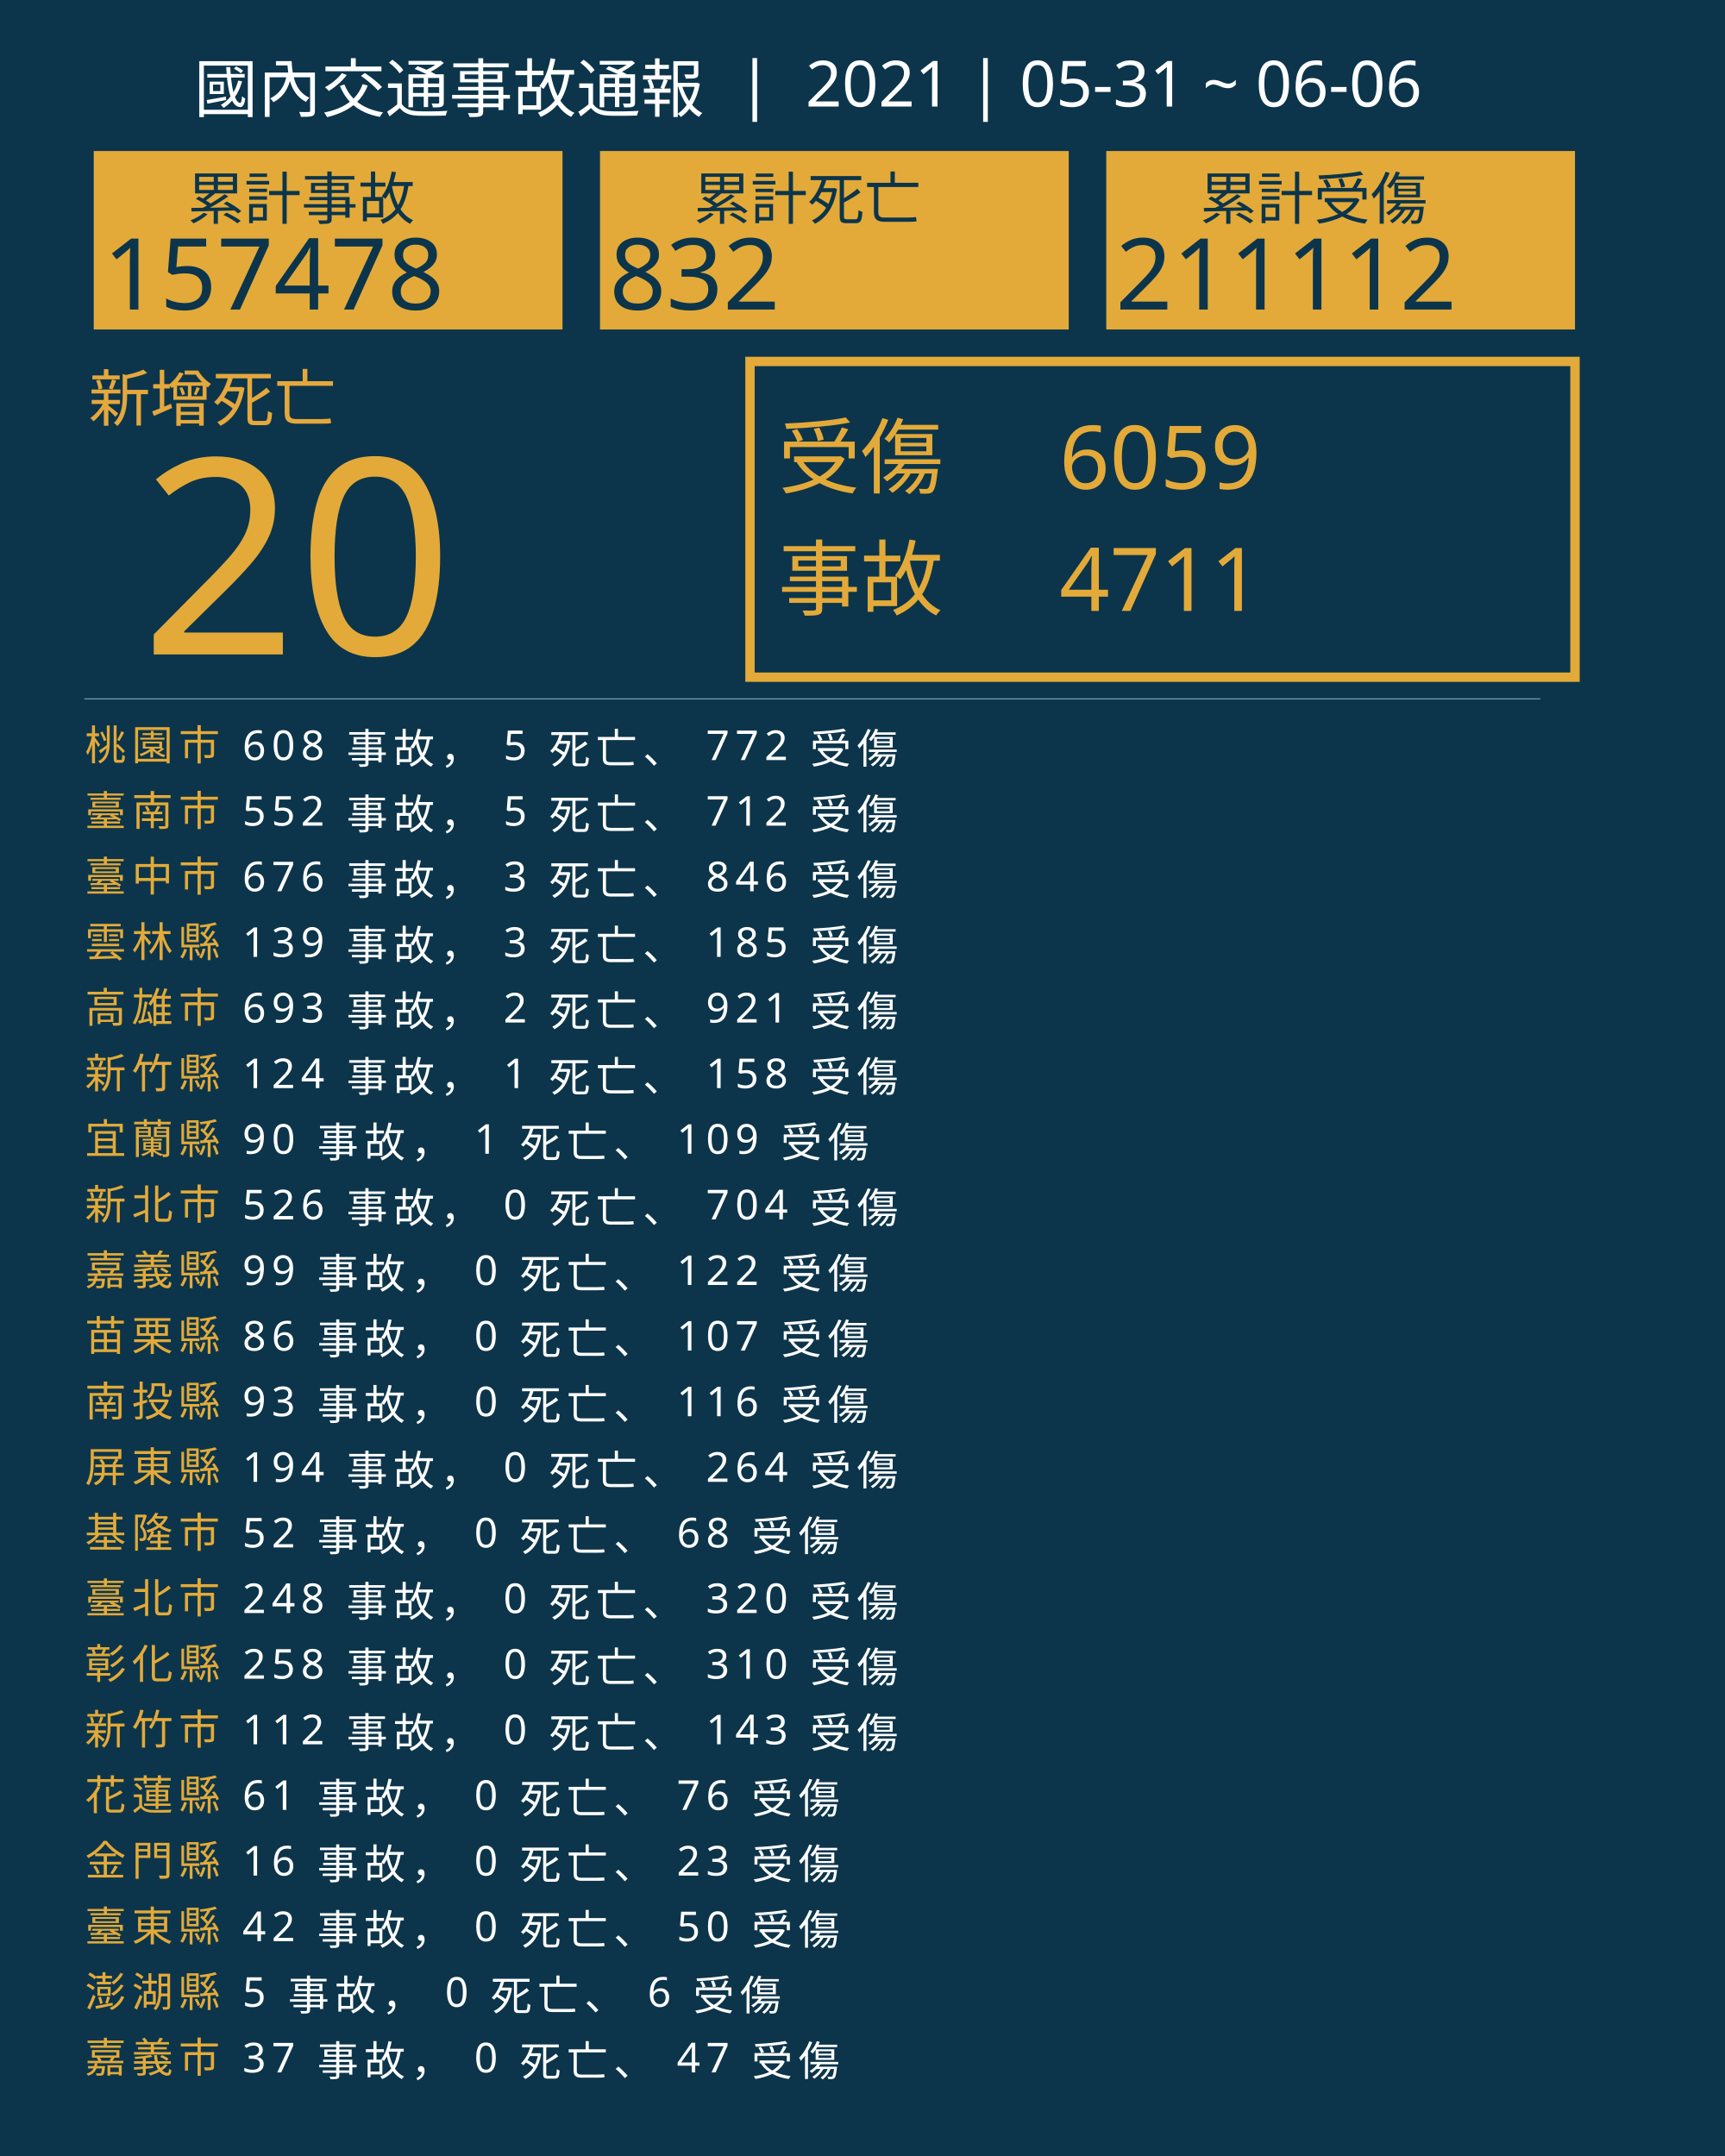
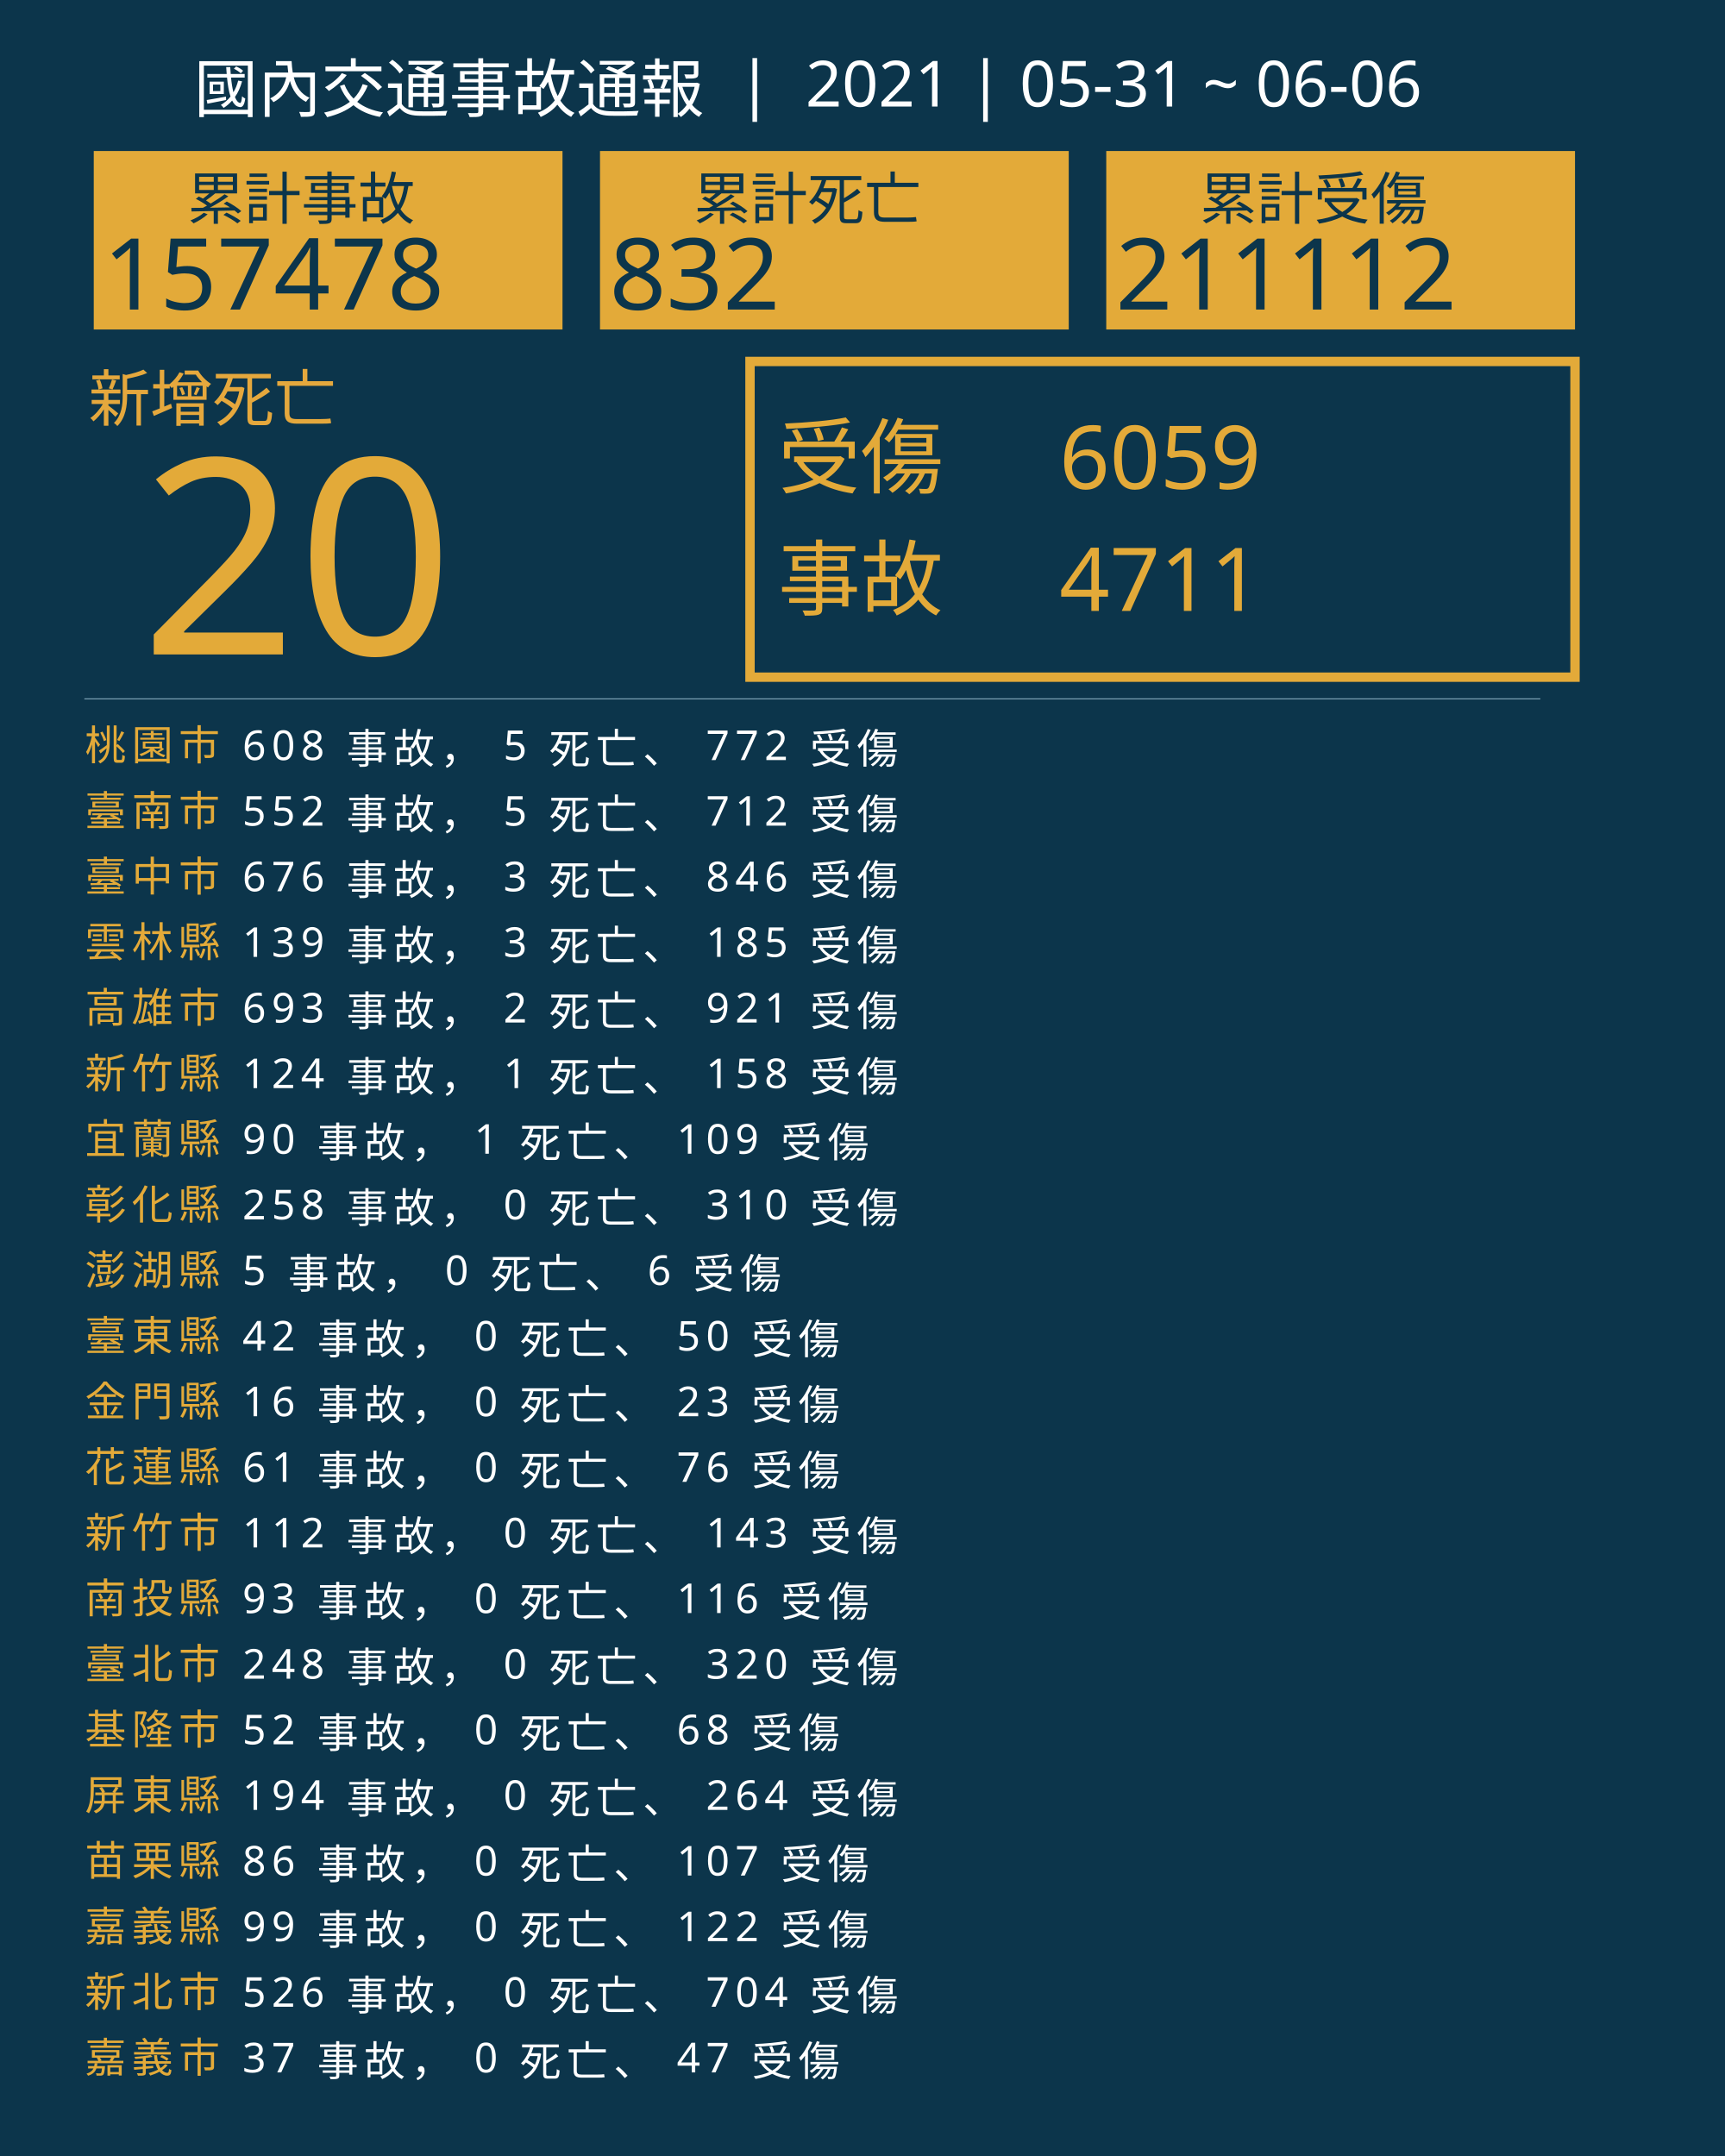
<svg xmlns="http://www.w3.org/2000/svg" version="1.1" id="圖層_1" x="0px" y="0px" viewBox="0 0 1840 2300" style="enable-background:new 0 0 1840 2300;" xml:space="preserve">
  <style type="text/css">
	.st0{fill:#0C354B;}
	.st1{fill:#E5A83D;}
	.st2{font-family:'NotoSansCJKtc-Bold-B5pc-H';}
	.st3{font-size:66px;}
	.st4{fill:#E3AA39;}
	.st5{font-family:'Arial-BoldMT';}
	.st6{font-size:291.776px;}
	.st7{fill:none;stroke:#E3AA39;stroke-miterlimit:10;stroke-width:10;}
	.st8{font-family:'NotoSansCJKtc-Light-B5pc-H';}
	.st9{font-size:88px;}
	.st10{font-family:'NotoSansCJKtc-Medium-B5pc-H';}
	.st11{font-size:94px;}
	.st12{fill:none;stroke:#8AAFC1;stroke-miterlimit:10;}
	.st13{font-size:60.649px;}
	.st14{font-size:106px;}
	.st15{fill:none;}
	.st16{font-size:44px;}
	.st17{letter-spacing:6;}
	.st18{fill:#FFFFFF;}
	.st19{letter-spacing:1;}
	.st20{font-size:68px;}
</style>
  <rect class="st0" width="1840" height="2300" />
  <text transform="matrix(1 0 0 1 94.5001 449.017)" class="st1 st2 st3">新增死亡</text>
  <g>
    <text transform="matrix(1 0 0 1 150 698.1412)" class="st4 st5 st6">20</text>
  </g>
  <g>
    <rect x="800" y="385.6" class="st7" width="880" height="336.8" />
    <g>
      <text transform="matrix(1 0 0 1 830 519.593)" class="st4 st8 st9">受傷</text>
      <text transform="matrix(1 0 0 1 1130 521.5084)" class="st4 st10 st11">6059</text>
      <text transform="matrix(1 0 0 1 1130 651.7274)" class="st4 st10 st11">4711</text>
      <text transform="matrix(1 0 0 1 830 649.4965)" class="st4 st8 st9">事故</text>
    </g>
  </g>
  <line class="st12" x1="90" y1="745.5" x2="1643" y2="745.5" />
  <g>
    <g>
      <rect x="100" y="161.1" class="st4" width="500" height="190.4" />
      <g>
        <text transform="matrix(1 0 0 1 200 233.9079)" class="st0 st10 st13">累計事故</text>
        <g>
          <text transform="matrix(1 0 0 1 110 330.2121)" class="st0 st5 st14">157478</text>
        </g>
      </g>
    </g>
    <g>
      <rect x="640" y="161.1" class="st4" width="500" height="190.4" />
      <g>
        <text transform="matrix(1 0 0 1 740 233.908)" class="st0 st10 st13">累計死亡</text>
        <g>
          <text transform="matrix(1 0 0 1 650 330.2122)" class="st0 st5 st14">832</text>
        </g>
      </g>
    </g>
    <g>
      <rect x="1180" y="161.1" class="st4" width="500" height="190.4" />
      <g>
        <text transform="matrix(1 0 0 1 1280 233.908)" class="st0 st10 st13">累計受傷</text>
        <g>
          <text transform="matrix(1 0 0 1 1190 330.2122)" class="st0 st5 st14">211112</text>
        </g>
      </g>
    </g>
  </g>
  <rect x="90.6" y="772.1" class="st15" width="1141.8" height="314.8" />
  <text transform="matrix(1 0 0 1 90.5591 810.7965)">
    <tspan x="0" y="0" class="st4 st10 st16 st17">桃園市</tspan>
    <tspan x="150.6" y="0" class="st18 st10 st16 st17"> 608 事故， 5 死亡、 772 受傷</tspan>
    <tspan x="0" y="70" class="st4 st10 st16 st17">臺南市</tspan>
    <tspan x="150.6" y="70" class="st18 st10 st16 st17"> 552 事故， 5 死亡、 712 受傷</tspan>
    <tspan x="0" y="140" class="st4 st10 st16 st17">臺中市</tspan>
    <tspan x="150.6" y="140" class="st18 st10 st16 st17"> 676 事故， 3 死亡、 846 受傷</tspan>
    <tspan x="0" y="210" class="st4 st10 st16 st17">雲林縣</tspan>
    <tspan x="150.6" y="210" class="st18 st10 st16 st17"> 139 事故， 3 死亡、 185 受傷</tspan>
    <tspan x="0" y="280" class="st4 st10 st16 st17">高雄市</tspan>
    <tspan x="150.6" y="280" class="st18 st10 st16 st17"> 693 事故， 2 死亡、 921 受傷</tspan>
    <tspan x="0" y="350" class="st4 st10 st16 st17">新竹縣</tspan>
    <tspan x="150.6" y="350" class="st18 st10 st16 st17"> 124 事故， 1 死亡、 158 受傷</tspan>
    <tspan x="0" y="420" class="st4 st10 st16 st17">宜蘭縣</tspan>
    <tspan x="150.6" y="420" class="st18 st10 st16 st17"> 90 事故， 1 死亡、 109 受傷</tspan>
-     <tspan x="0" y="490" class="st4 st10 st16 st17">新北市</tspan>
-     <tspan x="150.6" y="490" class="st18 st10 st16 st17"> 526 事故， 0 死亡、 704 受傷</tspan>
-     <tspan x="0" y="560" class="st4 st10 st16 st17">嘉義縣</tspan>
-     <tspan x="150.6" y="560" class="st18 st10 st16 st17"> 99 事故， 0 死亡、 122 受傷</tspan>
-     <tspan x="0" y="630" class="st4 st10 st16 st17">苗栗縣</tspan>
-     <tspan x="150.6" y="630" class="st18 st10 st16 st17"> 86 事故， 0 死亡、 107 受傷</tspan>
-     <tspan x="0" y="700" class="st4 st10 st16 st17">南投縣</tspan>
-     <tspan x="150.6" y="700" class="st18 st10 st16 st17"> 93 事故， 0 死亡、 116 受傷</tspan>
-     <tspan x="0" y="770" class="st4 st10 st16 st17">屏東縣</tspan>
-     <tspan x="150.6" y="770" class="st18 st10 st16 st17"> 194 事故， 0 死亡、 264 受傷</tspan>
-     <tspan x="0" y="840" class="st4 st10 st16 st17">基隆市</tspan>
-     <tspan x="150.6" y="840" class="st18 st10 st16 st17"> 52 事故， 0 死亡、 68 受傷</tspan>
-     <tspan x="0" y="910" class="st4 st10 st16 st17">臺北市</tspan>
-     <tspan x="150.6" y="910" class="st18 st10 st16 st17"> 248 事故， 0 死亡、 320 受傷</tspan>
-     <tspan x="0" y="980" class="st4 st10 st16 st17">彰化縣</tspan>
-     <tspan x="150.6" y="980" class="st18 st10 st16 st17"> 258 事故， 0 死亡、 310 受傷</tspan>
-     <tspan x="0" y="1050" class="st4 st10 st16 st17">新竹市</tspan>
-     <tspan x="150.6" y="1050" class="st18 st10 st16 st17"> 112 事故， 0 死亡、 143 受傷</tspan>
-     <tspan x="0" y="1120" class="st4 st10 st16 st17">花蓮縣</tspan>
-     <tspan x="150.6" y="1120" class="st18 st10 st16 st17"> 61 事故， 0 死亡、 76 受傷</tspan>
-     <tspan x="0" y="1190" class="st4 st10 st16 st17">金門縣</tspan>
-     <tspan x="150.6" y="1190" class="st18 st10 st16 st17"> 16 事故， 0 死亡、 23 受傷</tspan>
-     <tspan x="0" y="1260" class="st4 st10 st16 st17">臺東縣</tspan>
-     <tspan x="150.6" y="1260" class="st18 st10 st16 st17"> 42 事故， 0 死亡、 50 受傷</tspan>
-     <tspan x="0" y="1330" class="st4 st10 st16 st17">澎湖縣</tspan>
-     <tspan x="150.6" y="1330" class="st18 st10 st16 st17"> 5 事故， 0 死亡、 6 受傷</tspan>
+     <tspan x="0" y="490" class="st4 st10 st16 st17">彰化縣</tspan>
+     <tspan x="150.6" y="490" class="st18 st10 st16 st17"> 258 事故， 0 死亡、 310 受傷</tspan>
+     <tspan x="0" y="560" class="st4 st10 st16 st17">澎湖縣</tspan>
+     <tspan x="150.6" y="560" class="st18 st10 st16 st17"> 5 事故， 0 死亡、 6 受傷</tspan>
+     <tspan x="0" y="630" class="st4 st10 st16 st17">臺東縣</tspan>
+     <tspan x="150.6" y="630" class="st18 st10 st16 st17"> 42 事故， 0 死亡、 50 受傷</tspan>
+     <tspan x="0" y="700" class="st4 st10 st16 st17">金門縣</tspan>
+     <tspan x="150.6" y="700" class="st18 st10 st16 st17"> 16 事故， 0 死亡、 23 受傷</tspan>
+     <tspan x="0" y="770" class="st4 st10 st16 st17">花蓮縣</tspan>
+     <tspan x="150.6" y="770" class="st18 st10 st16 st17"> 61 事故， 0 死亡、 76 受傷</tspan>
+     <tspan x="0" y="840" class="st4 st10 st16 st17">新竹市</tspan>
+     <tspan x="150.6" y="840" class="st18 st10 st16 st17"> 112 事故， 0 死亡、 143 受傷</tspan>
+     <tspan x="0" y="910" class="st4 st10 st16 st17">南投縣</tspan>
+     <tspan x="150.6" y="910" class="st18 st10 st16 st17"> 93 事故， 0 死亡、 116 受傷</tspan>
+     <tspan x="0" y="980" class="st4 st10 st16 st17">臺北市</tspan>
+     <tspan x="150.6" y="980" class="st18 st10 st16 st17"> 248 事故， 0 死亡、 320 受傷</tspan>
+     <tspan x="0" y="1050" class="st4 st10 st16 st17">基隆市</tspan>
+     <tspan x="150.6" y="1050" class="st18 st10 st16 st17"> 52 事故， 0 死亡、 68 受傷</tspan>
+     <tspan x="0" y="1120" class="st4 st10 st16 st17">屏東縣</tspan>
+     <tspan x="150.6" y="1120" class="st18 st10 st16 st17"> 194 事故， 0 死亡、 264 受傷</tspan>
+     <tspan x="0" y="1190" class="st4 st10 st16 st17">苗栗縣</tspan>
+     <tspan x="150.6" y="1190" class="st18 st10 st16 st17"> 86 事故， 0 死亡、 107 受傷</tspan>
+     <tspan x="0" y="1260" class="st4 st10 st16 st17">嘉義縣</tspan>
+     <tspan x="150.6" y="1260" class="st18 st10 st16 st17"> 99 事故， 0 死亡、 122 受傷</tspan>
+     <tspan x="0" y="1330" class="st4 st10 st16 st17">新北市</tspan>
+     <tspan x="150.6" y="1330" class="st18 st10 st16 st17"> 526 事故， 0 死亡、 704 受傷</tspan>
    <tspan x="0" y="1400" class="st4 st10 st16 st17">嘉義市</tspan>
    <tspan x="150.6" y="1400" class="st18 st10 st16 st17"> 37 事故， 0 死亡、 47 受傷</tspan>
  </text>
  <text transform="matrix(1 0 0 1 207 119.2712)" class="st18 st8 st20">國內交通事故通報  |  2021 | 05-31 ~ 06-06</text>
</svg>
